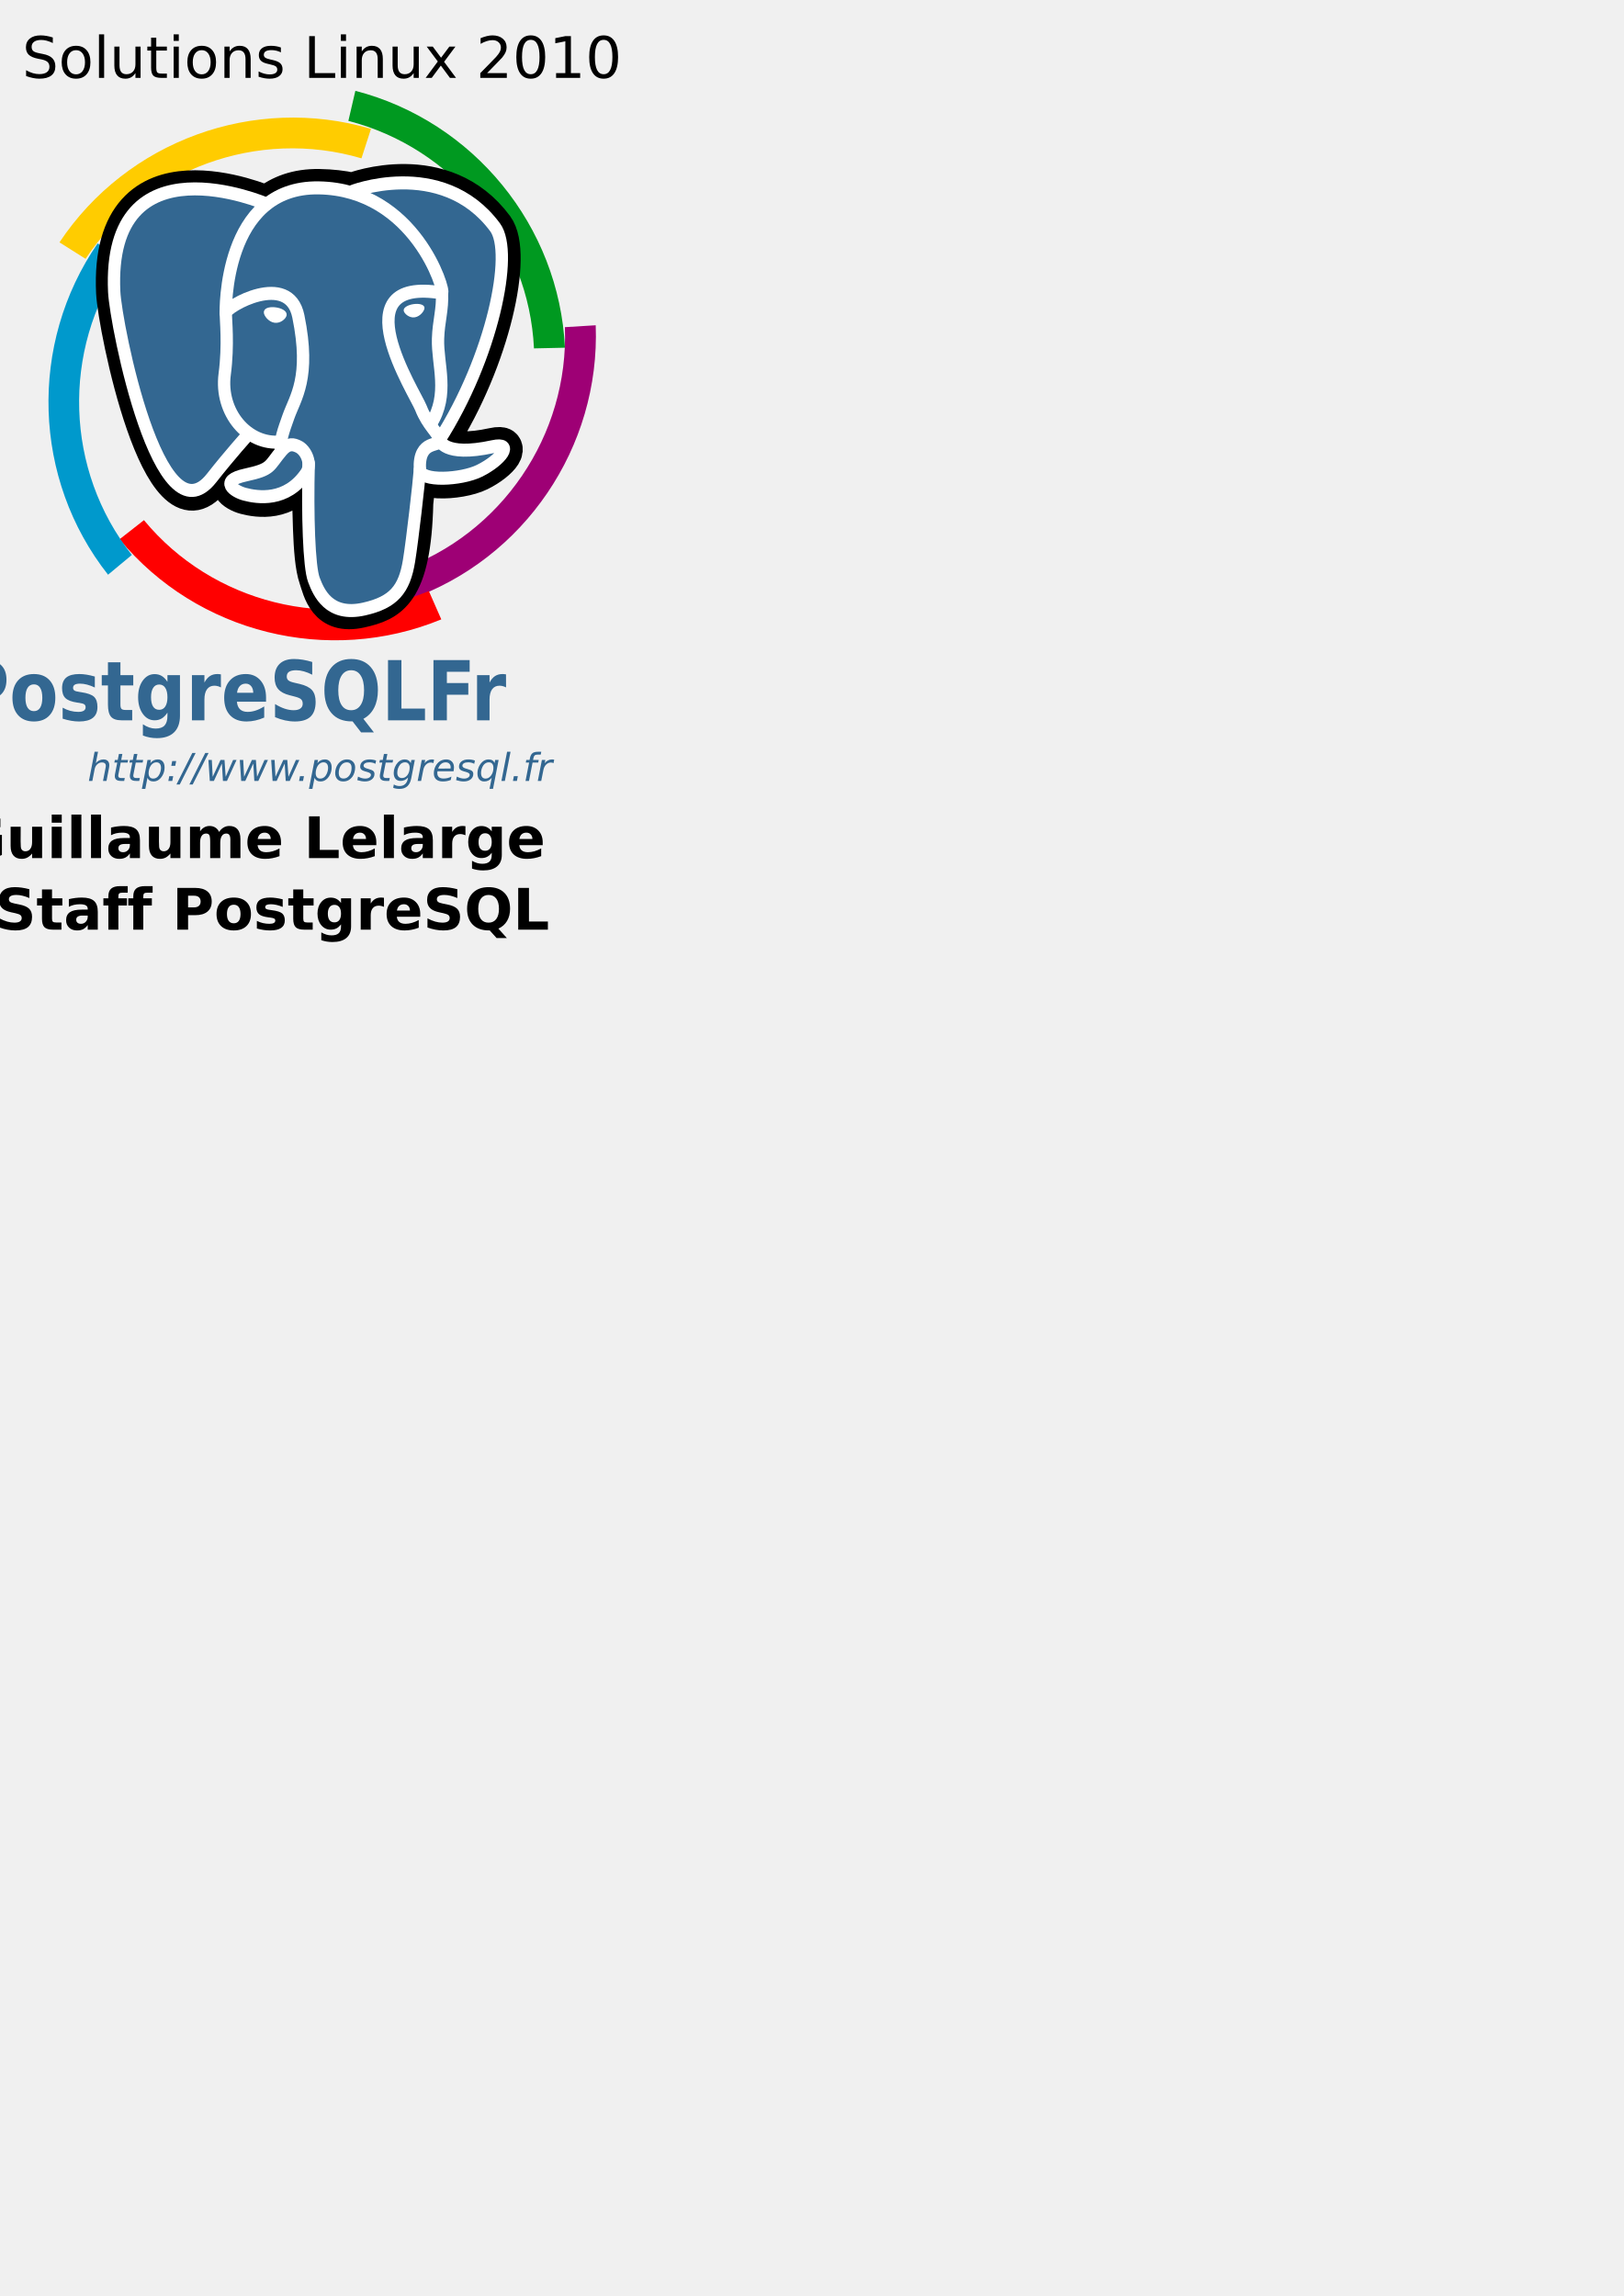
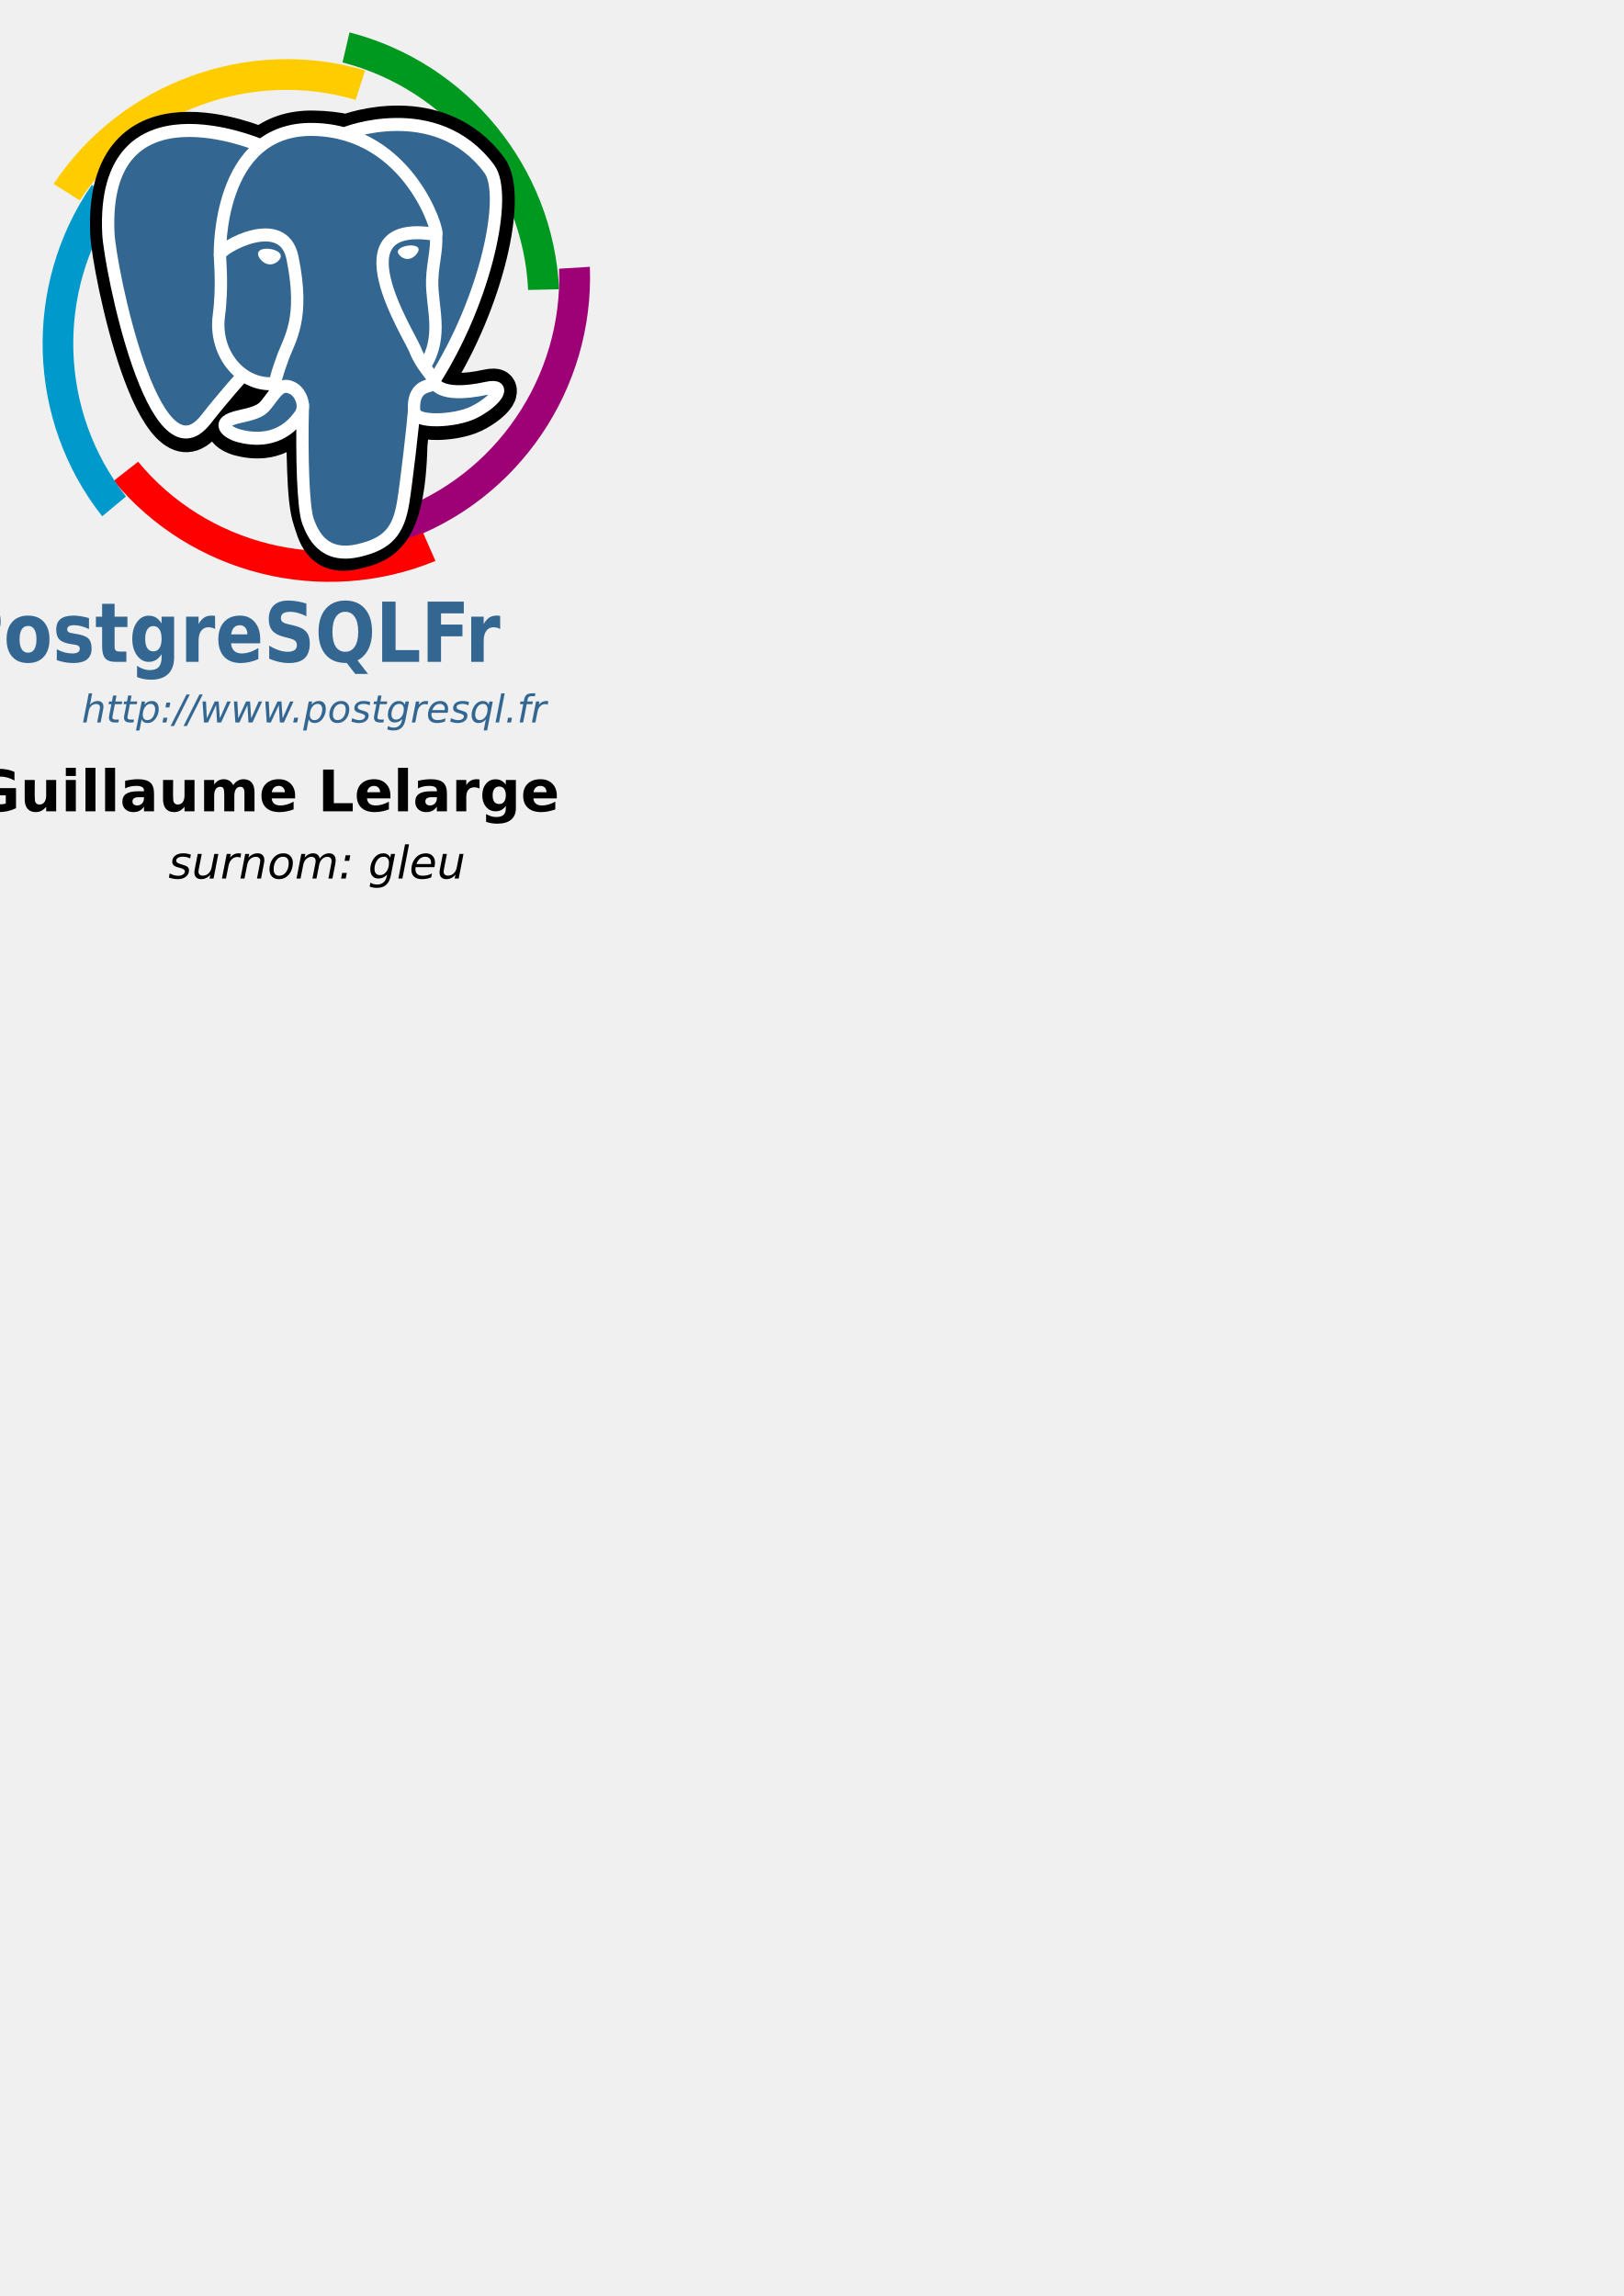
<svg xmlns="http://www.w3.org/2000/svg" width="210mm" height="297mm" id="svg2890" version="1.1">
  <defs id="defs3">
    <marker style="overflow:visible" id="Torso" refX="0.0" refY="0.0" orient="auto">
      <g transform="scale(0.7)" id="g2221">
        <path style="fill:none;fill-opacity:0.75;fill-rule:evenodd;stroke:#000000;stroke-width:1.25;marker-start:none;marker-mid:none;marker-end:none" d="M -4.779,-3.24 C -2.429,-2.874 0.521,-1.302 0.258,0.388 C -0.005,2.078 -2.213,2.618 -4.563,2.252 C -6.913,1.886 -8.521,0.752 -8.258,-0.938 C -7.995,-2.628 -7.13,-3.605 -4.779,-3.24 z " id="path2223" />
        <path style="fill:none;fill-opacity:0.75;fill-rule:evenodd;stroke:#000000;stroke-width:1pt;marker-end:none" d="M 4.46,0.089 C -2.556,-4.378 5.225,-3.906 -0.848,-8.72" id="path2225" />
        <path style="fill:none;fill-opacity:0.75;fill-rule:evenodd;stroke:#000000;stroke-width:1pt;marker-start:none;marker-end:none" d="M 4.93,0.058 C -1.387,1.749 1.803,5.478 -4.945,7.546" id="path2227" />
        <rect style="fill-rule:evenodd;stroke-width:1pt;marker-end:none" width="2.637" height="2.761" x="-10.392" y="-1.741" transform="matrix(0.527536,-0.849533,0.887668,0.460484,0,0)" id="rect2229" />
        <rect style="fill-rule:evenodd;stroke-width:1pt;marker-end:none" width="2.733" height="2.861" x="4.959" y="-7.963" transform="matrix(0.671205,-0.741272,0.790802,0.612072,0,0)" id="rect2231" />
        <path style="fill:#ff0000;fill-opacity:0.75;fill-rule:evenodd;stroke:#000000;stroke-width:1pt;marker-start:none;marker-end:none" d="m 16.78,-28.685 c 0,0.335 -0.272,0.607 -0.607,0.607 -0.335,0 -0.607,-0.272 -0.607,-0.607 0,-0.335 0.272,-0.607 0.607,-0.607 0.335,0 0.607,0.272 0.607,0.607 z" transform="matrix(6.793608e-17,-1.109517,1.109517,6.793608e-17,25.96648,19.71619)" id="path2233" />
        <path style="fill:#ff0000;fill-opacity:0.75;fill-rule:evenodd;stroke:#000000;stroke-width:1pt;marker-start:none;marker-end:none" d="m 16.78,-28.685 c 0,0.335 -0.272,0.607 -0.607,0.607 -0.335,0 -0.607,-0.272 -0.607,-0.607 0,-0.335 0.272,-0.607 0.607,-0.607 0.335,0 0.607,0.272 0.607,0.607 z" transform="matrix(6.793608e-17,-1.109517,1.109517,6.793608e-17,26.8245,16.99126)" id="path2235" />
      </g>
    </marker>
    <marker style="overflow:visible" id="Tail" refX="0.0" refY="0.0" orient="auto">
      <g transform="scale(-1.2)" id="g2340">
        <path style="fill:none;fill-rule:evenodd;stroke:#000000;stroke-width:0.8;marker-start:none;marker-end:none;stroke-linecap:round" d="M -3.805,-3.959 L 0.544,-0.001" id="path2342" />
        <path style="fill:none;fill-rule:evenodd;stroke:#000000;stroke-width:0.8;marker-start:none;marker-end:none;stroke-linecap:round" d="M -1.287,-3.959 L 3.062,-0.001" id="path2344" />
        <path style="fill:none;fill-rule:evenodd;stroke:#000000;stroke-width:0.8;marker-start:none;marker-end:none;stroke-linecap:round" d="M 1.305,-3.959 L 5.654,-0.001" id="path2346" />
        <path style="fill:none;fill-rule:evenodd;stroke:#000000;stroke-width:0.8;marker-start:none;marker-end:none;stroke-linecap:round" d="M -3.805,4.178 L 0.544,0.22" id="path2348" />
        <path style="fill:none;fill-rule:evenodd;stroke:#000000;stroke-width:0.8;marker-start:none;marker-end:none;stroke-linecap:round" d="M -1.287,4.178 L 3.062,0.22" id="path2350" />
        <path style="fill:none;fill-rule:evenodd;stroke:#000000;stroke-width:0.8;marker-start:none;marker-end:none;stroke-linecap:round" d="M 1.305,4.178 L 5.654,0.22" id="path2352" />
      </g>
    </marker>
    <marker style="overflow:visible" id="Arrow1Lstart" refX="0.0" refY="0.0" orient="auto">
      <path transform="scale(0.8)" style="fill-rule:evenodd;stroke:#000000;stroke-width:1.0pt;marker-start:none" d="M 0.0,0.0 L 5.0,-5.0 L -12.5,0.0 L 5.0,5.0 L 0.0,0.0 z " id="path2388" />
    </marker>
  </defs>
  <g id="layer1">
-     <g id="g3437" transform="matrix(0.7463244,0,0,0.7463244,-3.974751,49.51952)">
+     <g id="g3437" transform="matrix(0.7463244,0,0,0.7463244,-6.831893,20.94809)">
      <g id="layer1-9" />
-       <g transform="matrix(0.1,0,0,0.1,194.432,200.7485)" style="fill-rule:nonzero;stroke:#000000;stroke-miterlimit:4" id="orginal">
- 	</g>
+       <g transform="matrix(0.1,0,0,0.1,194.432,200.7485)" style="fill-rule:nonzero;stroke:#000000;stroke-miterlimit:4" id="orginal" />
      <path style="fill:none;stroke:#ffffff;stroke-width:0.228;stroke-linecap:round;stroke-linejoin:round;stroke-miterlimit:4" id="path28" d="" />
      <g transform="matrix(0.1,0,0,0.1,245.4492,201.0562)" id="g1734" />
-       <g transform="matrix(0.1,0,0,0.1,245.4492,201.0562)" style="fill-rule:nonzero;stroke:#000000;stroke-miterlimit:4" id="g1736">
- 	</g>
+       <g transform="matrix(0.1,0,0,0.1,245.4492,201.0562)" style="fill-rule:nonzero;stroke:#000000;stroke-miterlimit:4" id="g1736" />
      <path transform="matrix(0.1,0,0,0.1,245.4492,201.0562)" id="path1526" style="fill:#ff0000;fill-opacity:0.75;fill-rule:evenodd;stroke:#000000;stroke-width:1px;stroke-linecap:butt;stroke-linejoin:miter;stroke-opacity:1" />
      <path style="fill:none;stroke:#ffffff;stroke-width:0.228;stroke-linecap:round;stroke-linejoin:round;stroke-miterlimit:4" id="path1897" d="" />
      <path transform="matrix(0.1,0,0,0.1,295.4616,200.1772)" id="path1905" style="fill:#ff0000;fill-opacity:0.75;fill-rule:evenodd;stroke:#000000;stroke-width:1px;stroke-linecap:butt;stroke-linejoin:miter;stroke-opacity:1" />
      <g transform="matrix(0.0821043,0,0,0.0865498,243.5427,203.2265)" id="g2214" />
      <path transform="matrix(0.1,0,0,0.1,242.0534,199.1274)" id="path2247" style="fill:#ff0000;fill-opacity:0.75;fill-rule:evenodd;stroke:#000000;stroke-width:1px;stroke-linecap:butt;stroke-linejoin:miter;stroke-opacity:1" />
      <g transform="translate(0.7647555,-4.362658)" id="g2167">
        <path style="fill:none;stroke:#9e0075;stroke-width:7.402;stroke-linecap:butt;stroke-linejoin:miter;stroke-miterlimit:4;stroke-opacity:1;stroke-dasharray:none;stroke-dashoffset:0" id="path2400" d="m -91.317,24.679 c -5.616,26.728 -28.314,46.465 -55.563,48.315" transform="matrix(2.647417,-0.730865,0.662731,2.664274,610.0412,19.21318)" />
        <path style="fill:none;stroke:#ff0000;stroke-width:7.402;stroke-linecap:butt;stroke-linejoin:miter;stroke-miterlimit:4;stroke-opacity:1;stroke-dasharray:none;stroke-dashoffset:0" id="path2402" d="m -91.317,24.679 c -5.616,26.728 -28.314,46.465 -55.563,48.315" transform="matrix(1.600607,2.231824,-2.271185,1.542493,491.7421,500.2313)" />
        <path style="fill:none;stroke:#ffcc00;stroke-width:7.402;stroke-linecap:butt;stroke-linejoin:miter;stroke-miterlimit:4;stroke-opacity:1;stroke-dasharray:none;stroke-dashoffset:0" id="path2406" d="m -91.317,24.679 c -5.616,26.728 -28.314,46.465 -55.563,48.315" transform="matrix(-2.575043,-0.955057,1.020186,-2.54888,-208.2616,77.8631)" />
        <path style="fill:none;stroke:#009920;stroke-width:7.402;stroke-linecap:butt;stroke-linejoin:miter;stroke-miterlimit:4;stroke-opacity:1;stroke-dasharray:none;stroke-dashoffset:0" id="path2410" d="m -91.317,24.679 c -5.616,26.728 -28.314,46.465 -55.563,48.315" transform="matrix(0.05564834,-2.745886,2.742582,0.12576,172.4211,-246.4873)" />
        <path style="fill:none;stroke:#0099cc;stroke-width:7.402;stroke-linecap:butt;stroke-linejoin:miter;stroke-miterlimit:4;stroke-opacity:1;stroke-dasharray:none;stroke-dashoffset:0" id="path2404" d="m -91.317,24.679 c -5.616,26.728 -28.314,46.465 -55.563,48.315" transform="matrix(-1.843516,-2.035787,-1.987295,1.894261,-42.5869,-129.274)" />
        <g id="g2226" style="fill:none;stroke:#ffffff;stroke-width:12.465;stroke-linecap:round;stroke-linejoin:round;stroke-miterlimit:4" transform="matrix(0.647432,0,0,0.684238,67.0054,45.45835)">
          <path style="fill:#000000;stroke:#000000;stroke-width:37.395;stroke-linecap:butt;stroke-linejoin:miter" d="m 323.205,324.227 c 2.833,-23.601 1.984,-27.062 19.563,-23.239 l 4.463,0.392 c 13.517,0.615 31.199,-2.174 41.587,-7 22.362,-10.376 35.622,-27.7 13.572,-23.148 -50.297,10.376 -53.755,-6.655 -53.755,-6.655 C 401.746,185.774 423.948,85.741 404.784,61.255 352.514,-5.534 262.036,26.049 260.522,26.869 l -0.482,0.089 c -9.938,-2.062 -21.06,-3.294 -33.554,-3.496 -22.761,-0.374 -40.032,5.967 -53.133,15.904 0,0 -161.408,-66.498 -153.899,83.628 1.597,31.936 45.777,241.655 98.47,178.31 19.259,-23.163 37.871,-42.748 37.871,-42.748 9.242,6.14 20.307,9.272 31.912,8.147 l 0.897,-0.765 c -0.281,2.876 -0.157,5.689 0.359,9.019 -13.572,15.167 -9.584,17.83 -36.723,23.416 -27.457,5.659 -11.326,15.734 -0.797,18.367 12.768,3.193 42.305,7.716 62.268,-20.224 l -0.795,3.188 c 5.325,4.26 4.965,30.619 5.72,49.452 0.756,18.834 2.017,36.409 5.856,46.771 3.839,10.36 8.369,37.05 44.036,29.406 29.809,-6.388 52.6,-15.582 54.677,-101.107" id="path6" />
          <path style="fill:#336791;stroke:none" d="m 402.395,271.23 c -50.302,10.376 -53.76,-6.655 -53.76,-6.655 53.111,-78.808 75.313,-178.843 56.153,-203.326 -52.27,-66.785 -142.752,-35.2 -144.262,-34.38 l -0.486,0.087 c -9.938,-2.063 -21.06,-3.292 -33.56,-3.496 -22.761,-0.373 -40.026,5.967 -53.127,15.902 0,0 -161.411,-66.495 -153.904,83.63 1.597,31.938 45.776,241.657 98.471,178.312 19.26,-23.163 37.869,-42.748 37.869,-42.748 9.243,6.14 20.308,9.272 31.908,8.147 l 0.901,-0.765 c -0.28,2.876 -0.152,5.689 0.361,9.019 -13.575,15.167 -9.586,17.83 -36.723,23.416 -27.459,5.659 -11.328,15.734 -0.796,18.367 12.768,3.193 42.307,7.716 62.266,-20.224 l -0.796,3.188 c 5.319,4.26 9.054,27.711 8.428,48.969 -0.626,21.259 -1.044,35.854 3.147,47.254 4.191,11.4 8.368,37.05 44.042,29.406 29.809,-6.388 45.256,-22.942 47.405,-50.555 1.525,-19.631 4.976,-16.729 5.194,-34.28 l 2.768,-8.309 c 3.192,-26.611 0.507,-35.196 18.872,-31.203 l 4.463,0.392 c 13.517,0.615 31.208,-2.174 41.591,-7 22.358,-10.376 35.618,-27.7 13.573,-23.148 l 0.002,0 z" id="path8" />
          <path d="m 215.866,286.484 c -1.385,49.516 0.348,99.377 5.193,111.495 4.848,12.118 15.223,35.688 50.9,28.045 29.806,-6.39 40.651,-18.756 45.357,-46.051 3.466,-20.082 10.148,-75.854 11.005,-87.281" id="path10" />
          <path d="m 173.104,38.256 c 0,0 -161.521,-66.016 -154.012,84.109 1.597,31.938 45.779,241.664 98.473,178.316 19.256,-23.166 36.671,-41.335 36.671,-41.335" id="path12" />
          <path d="m 260.349,26.207 c -5.591,1.753 89.848,-34.889 144.087,34.417 19.159,24.484 -3.043,124.519 -56.153,203.329" id="path14" />
          <path style="stroke-linejoin:bevel" d="m 348.282,263.953 c 0,0 3.461,17.036 53.764,6.653 22.04,-4.552 8.776,12.774 -13.577,23.155 -18.345,8.514 -59.474,10.696 -60.146,-1.069 -1.729,-30.355 21.647,-21.133 19.96,-28.739 -1.525,-6.85 -11.979,-13.573 -18.894,-30.338 -6.037,-14.633 -82.796,-126.849 21.287,-110.183 3.813,-0.789 -27.146,-99.002 -124.553,-100.599 -97.385,-1.597 -94.19,119.762 -94.19,119.762" id="path16" />
          <path d="m 188.604,274.334 c -13.577,15.166 -9.584,17.829 -36.723,23.417 -27.459,5.66 -11.326,15.733 -0.797,18.365 12.768,3.195 42.307,7.718 62.266,-20.229 6.078,-8.509 -0.036,-22.086 -8.385,-25.547 -4.034,-1.671 -9.428,-3.765 -16.361,3.994 l 0,0 z" id="path18" />
          <path d="m 187.715,274.069 c -1.368,-8.917 2.93,-19.528 7.536,-31.942 6.922,-18.626 22.893,-37.255 10.117,-96.339 -9.523,-44.029 -73.396,-9.163 -73.436,-3.193 -0.039,5.968 2.889,30.26 -1.067,58.548 -5.162,36.913 23.488,68.132 56.479,64.938" id="path20" />
          <path style="fill:#ffffff;stroke-width:4.155;stroke-linecap:butt;stroke-linejoin:miter" d="m 172.517,141.7 c -0.288,2.039 3.733,7.48 8.976,8.207 5.234,0.73 9.714,-3.522 9.998,-5.559 0.284,-2.039 -3.732,-4.285 -8.977,-5.015 -5.237,-0.731 -9.719,0.333 -9.996,2.367 l -0.001,0 z" id="path22" />
          <path style="fill:#ffffff;stroke-width:2.078;stroke-linecap:butt;stroke-linejoin:miter" d="m 331.941,137.543 c 0.284,2.039 -3.732,7.48 -8.976,8.207 -5.238,0.73 -9.718,-3.522 -10.005,-5.559 -0.277,-2.039 3.74,-4.285 8.979,-5.015 5.239,-0.73 9.718,0.333 10.002,2.368 l 0,-0.001 z" id="path24" />
          <path d="m 350.676,123.432 c 0.863,15.994 -3.445,26.888 -3.988,43.914 -0.804,24.748 11.799,53.074 -7.191,81.435" id="path26" />
          <path style="stroke-width:3" id="path2239" d="" />
        </g>
      </g>
      <text transform="scale(0.9290182,1.076405)" x="230.332" y="376.725" xml:space="preserve" style="font-size:50.277px;font-style:normal;font-variant:normal;font-weight:bold;font-stretch:normal;text-align:center;line-height:50%;writing-mode:lr-tb;text-anchor:middle;fill:#336791;fill-opacity:1;stroke:none;font-family:Bitstream Vera Sans" id="text1365">
        <tspan y="376.725" x="230.332" id="tspan3746">PostgreSQLFr</tspan>
      </text>
      <text id="text3748" y="445.21" x="62.67" style="font-size:12px;font-style:normal;font-weight:normal;line-height:125%;fill:#336791;fill-opacity:1;stroke:none;font-family:Bitstream Vera Sans" xml:space="preserve">
        <tspan style="font-size:25.139px;font-style:oblique;font-variant:normal;font-weight:normal;font-stretch:normal;text-align:start;line-height:523.737%;writing-mode:lr-tb;text-anchor:start;fill:#336791;fill-opacity:1;font-family:Bitstream Vera Sans" y="445.21" x="62.67" id="tspan3750">http://www.postgresql.fr</tspan>
      </text>
    </g>
-     <text xml:space="preserve" style="font-size:28px;font-style:normal;font-variant:normal;font-weight:bold;font-stretch:normal;text-align:center;line-height:125%;writing-mode:lr-tb;text-anchor:middle;fill:#000000;fill-opacity:1;stroke:none;font-family:Bitstream Vera Sans;-inkscape-font-specification:Bitstream Vera Sans Bold" x="157.441" y="419.505" id="text3472">
-       <tspan id="tspan3474" x="157.441" y="419.505" style="font-size:28px;font-style:normal;font-variant:normal;font-weight:bold;font-stretch:normal;text-align:center;line-height:125%;writing-mode:lr-tb;text-anchor:middle;font-family:Bitstream Vera Sans;-inkscape-font-specification:Bitstream Vera Sans Bold">Guillaume Lelarge</tspan>
-       <tspan x="157.441" y="454.505" id="tspan3476" style="font-size:28px;font-style:normal;font-variant:normal;font-weight:bold;font-stretch:normal;text-align:center;line-height:125%;writing-mode:lr-tb;text-anchor:middle;font-family:Bitstream Vera Sans;-inkscape-font-specification:Bitstream Vera Sans Bold">Staff PostgreSQL</tspan>
+     <text xml:space="preserve" style="font-size:28px;font-style:normal;font-variant:normal;font-weight:bold;font-stretch:normal;text-align:center;line-height:125%;writing-mode:lr-tb;text-anchor:middle;fill:#000000;fill-opacity:1;stroke:none;font-family:Bitstream Vera Sans;-inkscape-font-specification:Bitstream Vera Sans Bold" x="154.583" y="396.648" id="text3472">
+       <tspan x="154.583" y="396.648" id="tspan3476" style="font-size:28px;font-style:normal;font-variant:normal;font-weight:bold;font-stretch:normal;text-align:center;line-height:125%;writing-mode:lr-tb;text-anchor:middle;font-family:Bitstream Vera Sans;-inkscape-font-specification:Bitstream Vera Sans Bold">Guillaume Lelarge</tspan>
    </text>
-     <text xml:space="preserve" style="font-size:28px;font-style:normal;font-weight:normal;fill:#000000;fill-opacity:1;stroke:none;font-family:Bitstream Vera Sans" x="10.837" y="38.076" id="text3499">
-       <tspan x="10.837" y="38.076" id="tspan3503">Solutions Linux 2010</tspan>
+     <text xml:space="preserve" style="font-size:28px;font-style:normal;font-weight:normal;fill:#000000;fill-opacity:1;stroke:none;font-family:Bitstream Vera Sans" x="82.31" y="429.505" id="text2990">
+       <tspan id="tspan2992" x="82.31" y="429.505" style="font-size:22px;font-style:italic;-inkscape-font-specification:Bitstream Vera Sans Oblique">surnom: gleu</tspan>
    </text>
  </g>
</svg>
